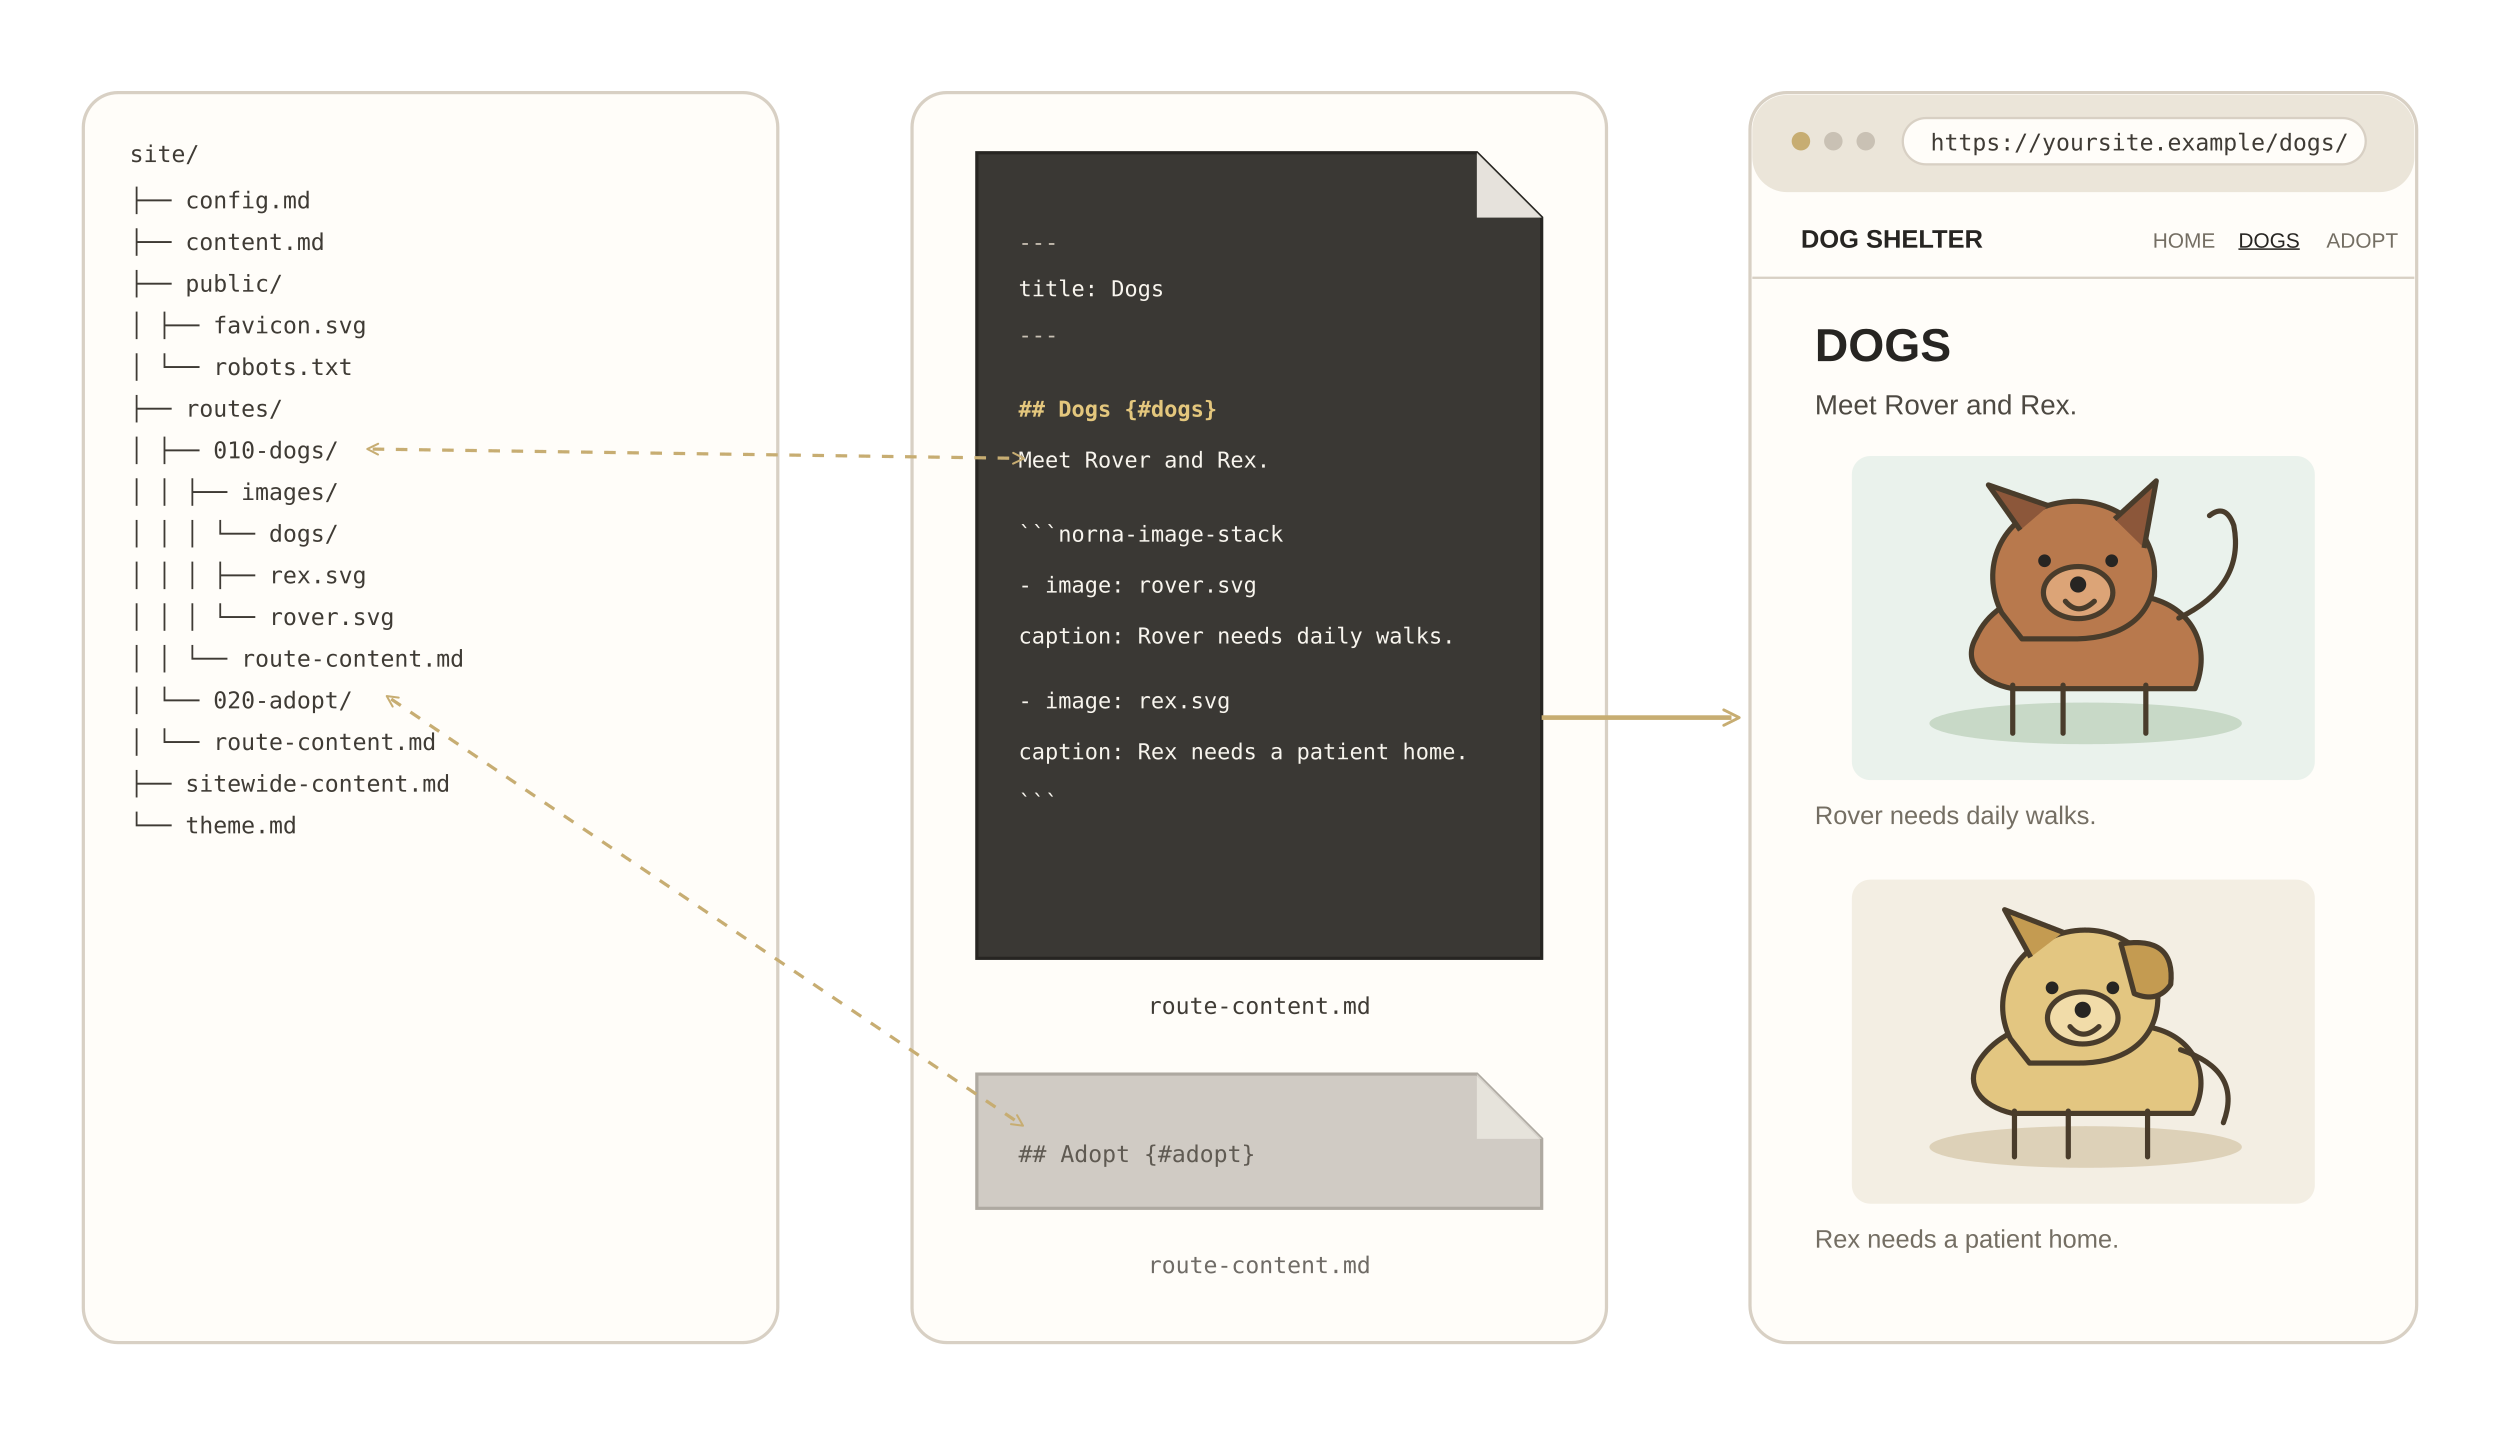
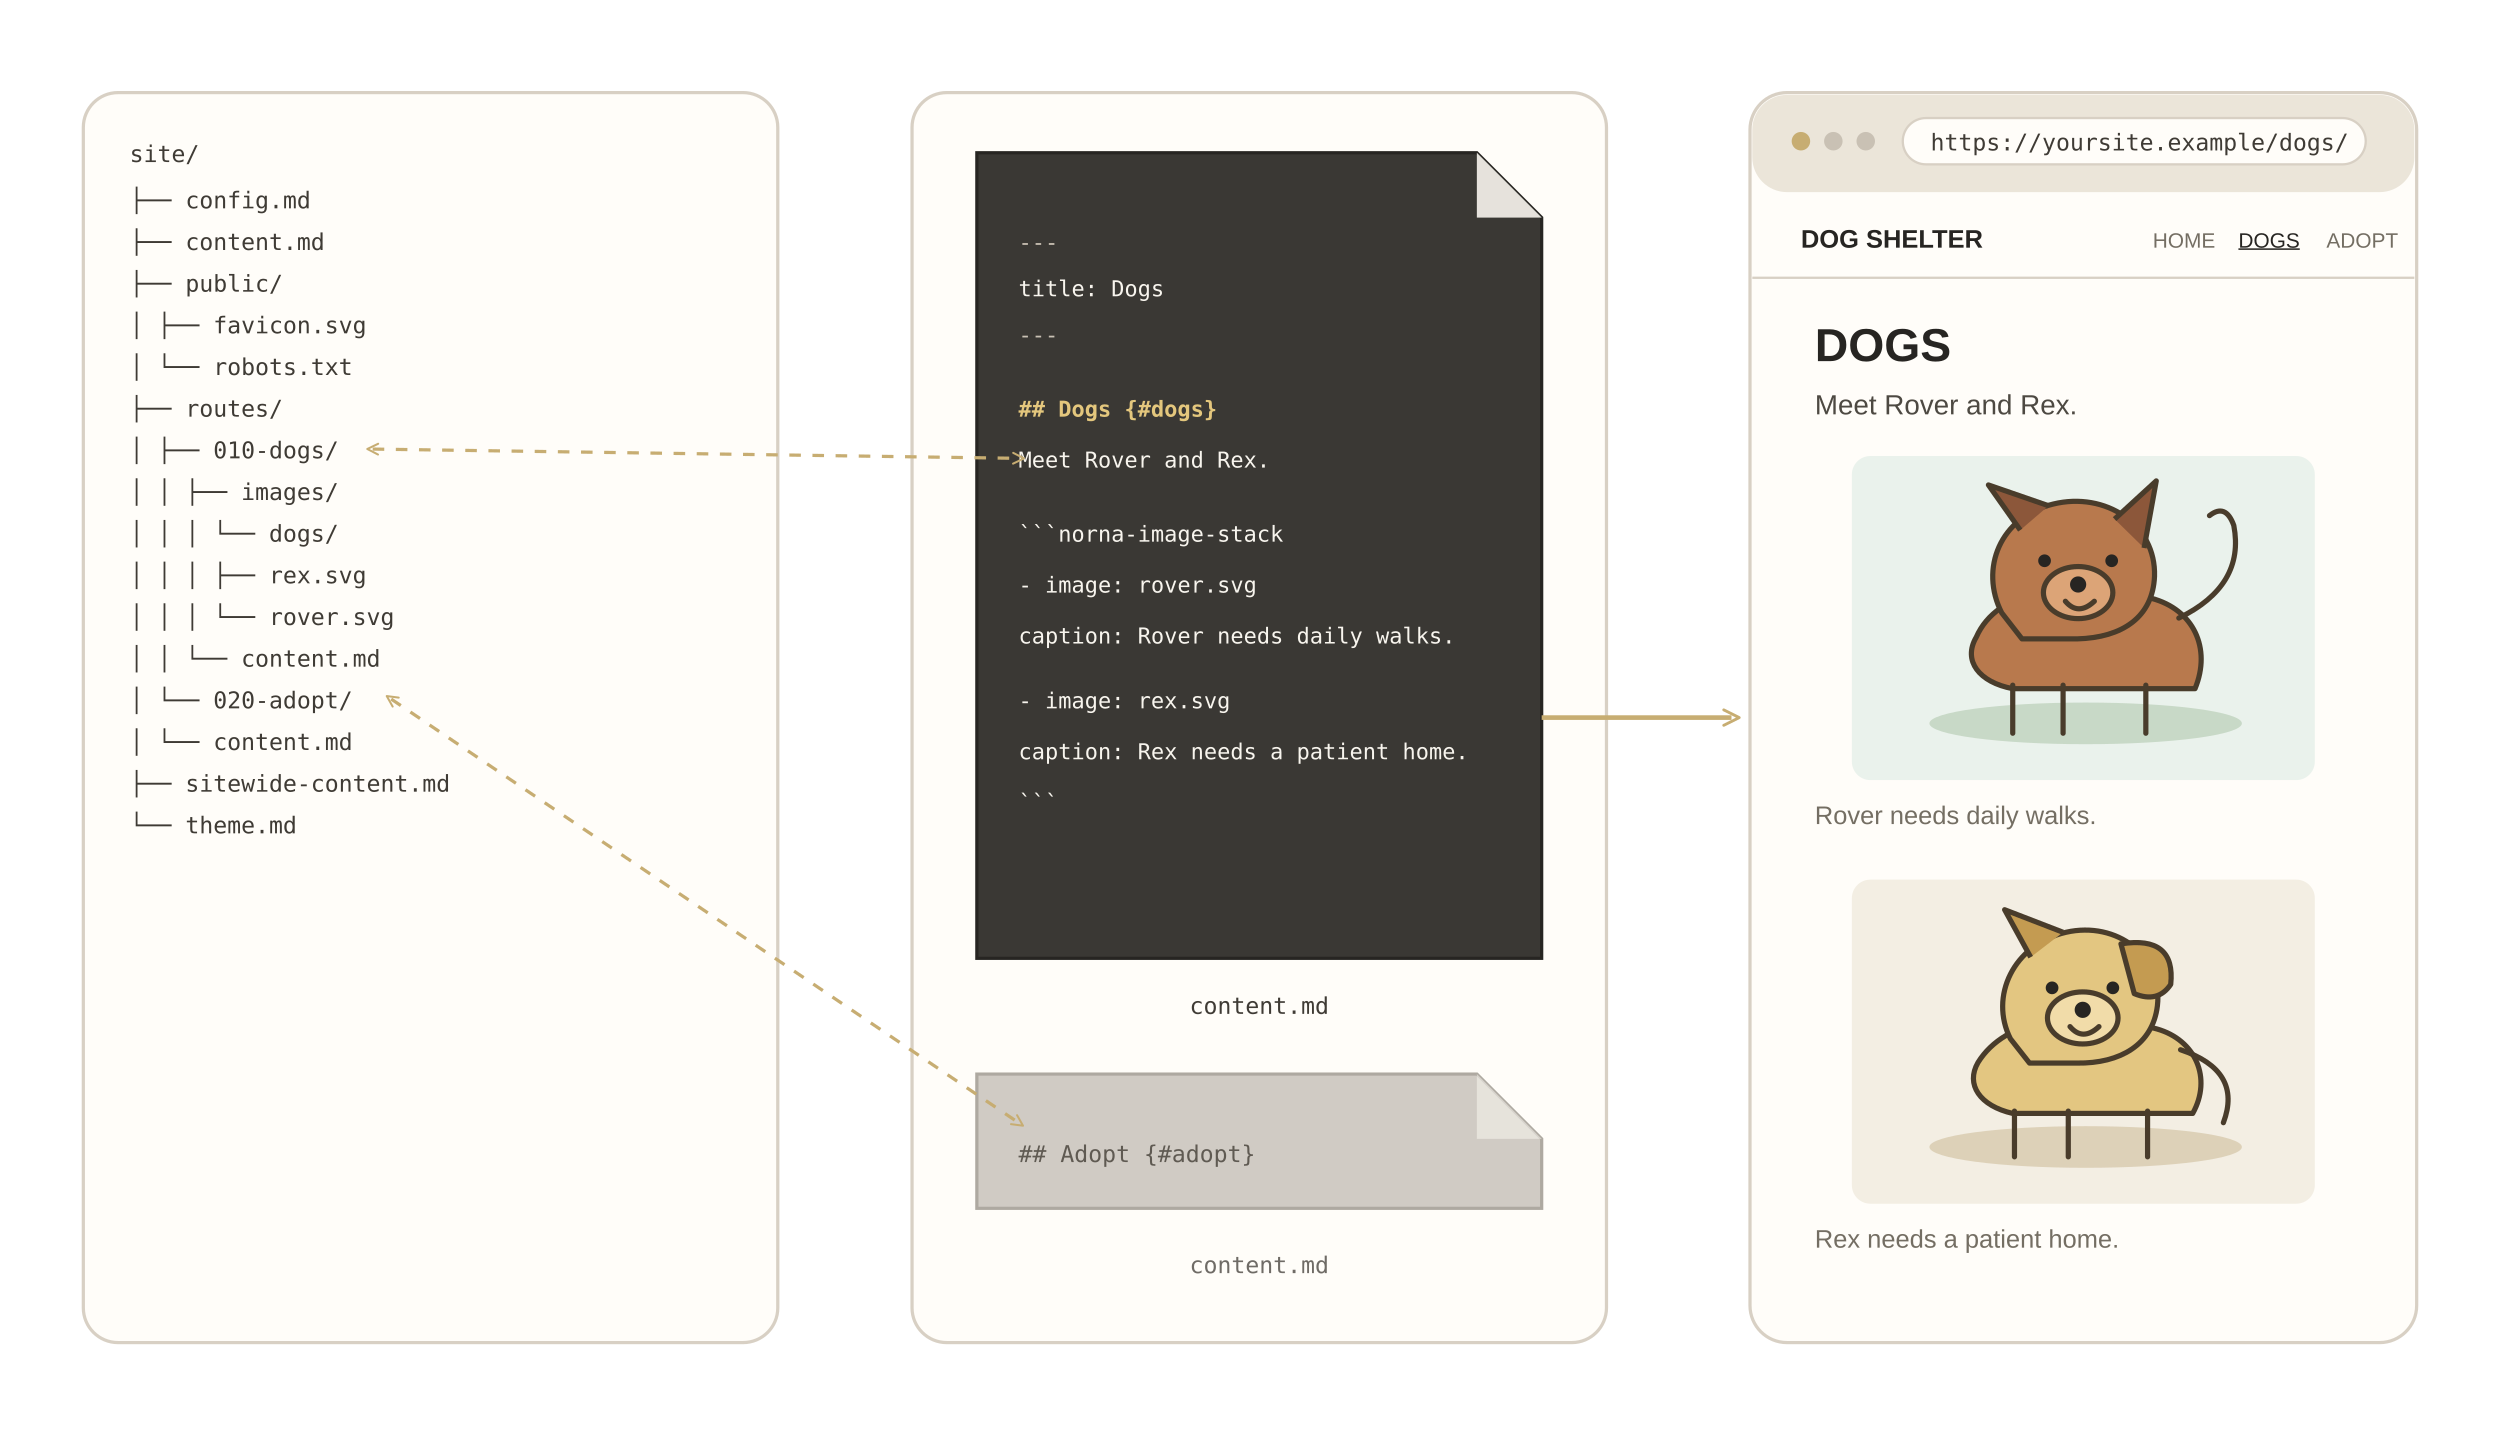
<svg xmlns="http://www.w3.org/2000/svg" viewBox="0 0 1080 620" role="img" aria-labelledby="title desc">
  <defs>
    <marker id="arrow" viewBox="0 0 12 12" refX="6" refY="6" markerWidth="5" markerHeight="5" orient="auto-start-reverse">
      <path d="M2 2 L10 6 L2 10" fill="none" stroke="#c7ad72" stroke-width="1.5" stroke-linecap="round" stroke-linejoin="round" />
    </marker>
    <symbol id="rover" viewBox="0 0 800 560">
      <rect width="800" height="560" rx="32" fill="#eaf2ec" />
      <ellipse cx="404" cy="462" rx="270" ry="36" fill="#c8d9c7" />
      <g stroke="#493c2b" stroke-width="9" stroke-linejoin="round">
        <path d="M215 313 C251 231 372 209 518 246 C590 265 622 332 593 402 H278 C220 391 191 354 215 313Z" fill="#b8794d" />
        <path d="M259 271 C220 195 256 105 348 83 C438 61 526 118 523 208 C520 278 468 314 389 316 H294Z" fill="#b8794d" />
        <path d="M291 128 L236 50 L340 86" fill="#8c573a" />
        <path d="M454 109 L526 43 L505 159" fill="#8c573a" />
        <circle cx="333" cy="181" r="11" fill="#272522" stroke="none" />
        <circle cx="449" cy="181" r="11" fill="#272522" stroke="none" />
        <ellipse cx="391" cy="236" rx="60" ry="45" fill="#dca477" />
        <circle cx="391" cy="222" r="14" fill="#272522" stroke="none" />
        <path d="M369 251 Q391 277 419 251" fill="none" stroke-linecap="round" />
        <path d="M278 396 V479 M365 396 V479 M508 396 V479" fill="none" stroke-linecap="round" />
        <path d="M565 280 Q680 224 660 120 Q646 81 618 103" fill="none" stroke-linecap="round" />
      </g>
    </symbol>
    <symbol id="rex" viewBox="0 0 800 560">
      <rect width="800" height="560" rx="32" fill="#f3eee3" />
      <ellipse cx="404" cy="462" rx="270" ry="36" fill="#ddd1b8" />
      <g stroke="#493c2b" stroke-width="9" stroke-linejoin="round">
        <path d="M218 316 C265 240 386 219 527 258 C594 277 623 343 589 404 H278 C221 391 196 354 218 316Z" fill="#e3c681" />
        <path d="M274 275 C237 202 279 112 370 91 C458 71 538 132 528 218 C520 285 464 318 389 317 H307Z" fill="#e3c681" />
        <path d="M309 134 L264 52 L365 91" fill="#c49b51" />
        <path d="M465 111 Q560 96 551 181 Q529 214 488 197Z" fill="#c49b51" />
        <circle cx="346" cy="187" r="11" fill="#272522" stroke="none" />
        <circle cx="451" cy="187" r="11" fill="#272522" stroke="none" />
        <ellipse cx="399" cy="239" rx="61" ry="45" fill="#f1dca9" />
        <circle cx="399" cy="225" r="14" fill="#272522" stroke="none" />
        <path d="M377 254 Q399 280 427 254" fill="none" stroke-linecap="round" />
        <path d="M281 400 V479 M374 400 V479 M511 400 V479" fill="none" stroke-linecap="round" />
        <path d="M568 294 Q676 330 642 420" fill="none" stroke-linecap="round" />
      </g>
    </symbol>
    <style>
      .sans { font-family: Arial, Helvetica, sans-serif; }
      .mono { font-family: Menlo, Consolas, monospace; }
      .tree { fill: #3f3b35; font-size: 10px; }
      .code { fill: #f8f5ee; font-size: 9.5px; }
      .muted-code { fill: #c9c1b4; font-size: 9.5px; }
      .key { fill: #e4c77d; font-size: 9.5px; font-weight: 700; }
      .panel { fill: #fffdf9; stroke: #d8d0c4; stroke-width: 1.4; }
      .document { fill: #3a3834; stroke: #272522; stroke-width: 1.4; }
      .document-muted { fill: #bcb7ae; stroke: #8c867c; stroke-width: 1.4; }
      .line { stroke: #c7ad72; stroke-width: 1.4; stroke-dasharray: 5 5; fill: none; }
      .flow { stroke: #c7ad72; stroke-width: 2; fill: none; }
    </style>
  </defs>
  <g class="sans">
    <g transform="translate(36 40)">
      <rect class="panel" width="300" height="540" rx="15" />
      <g class="mono tree">
        <text x="20" y="30">site/</text>
        <text x="20" y="50">├── config.md</text>
        <text x="20" y="68">├── content.md</text>
        <text x="20" y="86">├── public/</text>
        <text x="20" y="104">│   ├── favicon.svg</text>
        <text x="20" y="122">│   └── robots.txt</text>
        <text x="20" y="140">├── routes/</text>
        <text x="20" y="158">│   ├── 010-dogs/</text>
        <text x="20" y="176">│   │   ├── images/</text>
        <text x="20" y="194">│   │   │   └── dogs/</text>
        <text x="20" y="212">│   │   │       ├── rex.svg</text>
        <text x="20" y="230">│   │   │       └── rover.svg</text>
-         <text x="20" y="248">│   │   └── route-content.md</text>
+         <text x="20" y="248">│   │   └── content.md</text>
        <text x="20" y="266">│   └── 020-adopt/</text>
-         <text x="20" y="284">│       └── route-content.md</text>
+         <text x="20" y="284">│       └── content.md</text>
        <text x="20" y="302">├── sitewide-content.md</text>
        <text x="20" y="320">└── theme.md</text>
      </g>
    </g>
    <g transform="translate(394 40)">
      <rect class="panel" width="300" height="540" rx="15" />
      <path class="document" d="M28 26 H244 L272 54 V374 H28 Z" />
      <path d="M244 26 V54 H272 Z" fill="#f8f5ee" opacity=".9" />
      <g class="mono">
        <text class="muted-code" x="46" y="68">---</text>
        <text class="code" x="46" y="88">title: Dogs</text>
        <text class="muted-code" x="46" y="108">---</text>
        <text class="key" x="46" y="140">## Dogs {#dogs}</text>
        <text class="code" x="46" y="162">Meet Rover and Rex.</text>
        <text class="code" x="46" y="194">```norna-image-stack</text>
        <text class="code" x="46" y="216">- image: rover.svg</text>
        <text class="code" x="46" y="238">  caption: Rover needs daily walks.</text>
        <text class="code" x="46" y="266">- image: rex.svg</text>
        <text class="code" x="46" y="288">  caption: Rex needs a patient home.</text>
        <text class="code" x="46" y="310">```</text>
-         <text class="tree" x="150" y="398" text-anchor="middle">route-content.md</text>
+         <text class="tree" x="150" y="398" text-anchor="middle">content.md</text>
      </g>
      <path class="document-muted" d="M28 424 H244 L272 452 V482 H28 Z" opacity=".7" />
      <path d="M244 424 V452 H272 Z" fill="#f8f5ee" opacity=".55" />
      <text class="mono" x="46" y="462" fill="#5f5a52" font-size="10">## Adopt {#adopt}</text>
-       <text class="mono tree" x="150" y="510" text-anchor="middle" opacity=".75">route-content.md</text>
+       <text class="mono tree" x="150" y="510" text-anchor="middle" opacity=".75">content.md</text>
    </g>
    <path class="line" d="M161 194 L440 198" marker-start="url(#arrow)" marker-end="url(#arrow)" />
    <path class="line" d="M169 302 L440 485" marker-start="url(#arrow)" marker-end="url(#arrow)" />
    <path class="flow" d="M666 310 H748" marker-end="url(#arrow)" />
    <g transform="translate(756 40)">
      <rect class="panel" width="288" height="540" rx="16" />
      <rect x="1" y="1" width="286" height="42" rx="15" fill="#ebe5d9" />
      <circle cx="22" cy="21" r="4" fill="#c7ad72" />
      <circle cx="36" cy="21" r="4" fill="#c9c1b4" />
      <circle cx="50" cy="21" r="4" fill="#c9c1b4" />
      <rect x="66" y="11" width="200" height="20" rx="10" fill="#fffdf9" stroke="#d8d0c4" />
      <text class="mono tree" x="78" y="25" font-size="9">https://yoursite.example/dogs/</text>
      <text x="22" y="67" fill="#272522" font-size="11" font-weight="800">DOG SHELTER</text>
      <text x="174" y="67" fill="#746e63" font-size="9">HOME</text>
      <text x="211" y="67" fill="#272522" font-size="9" text-decoration="underline">DOGS</text>
      <text x="249" y="67" fill="#746e63" font-size="9">ADOPT</text>
      <line x1="1" y1="80" x2="287" y2="80" stroke="#d8d0c4" />
      <text x="28" y="116" fill="#272522" font-size="20" font-weight="700">DOGS</text>
      <text x="28" y="139" fill="#4d4942" font-size="12">Meet Rover and Rex.</text>
      <use href="#rover" x="44" y="157" width="200" height="140" />
      <text x="28" y="316" fill="#746e63" font-size="11">Rover needs daily walks.</text>
      <use href="#rex" x="44" y="340" width="200" height="140" />
      <text x="28" y="499" fill="#746e63" font-size="11">Rex needs a patient home.</text>
    </g>
  </g>
</svg>
